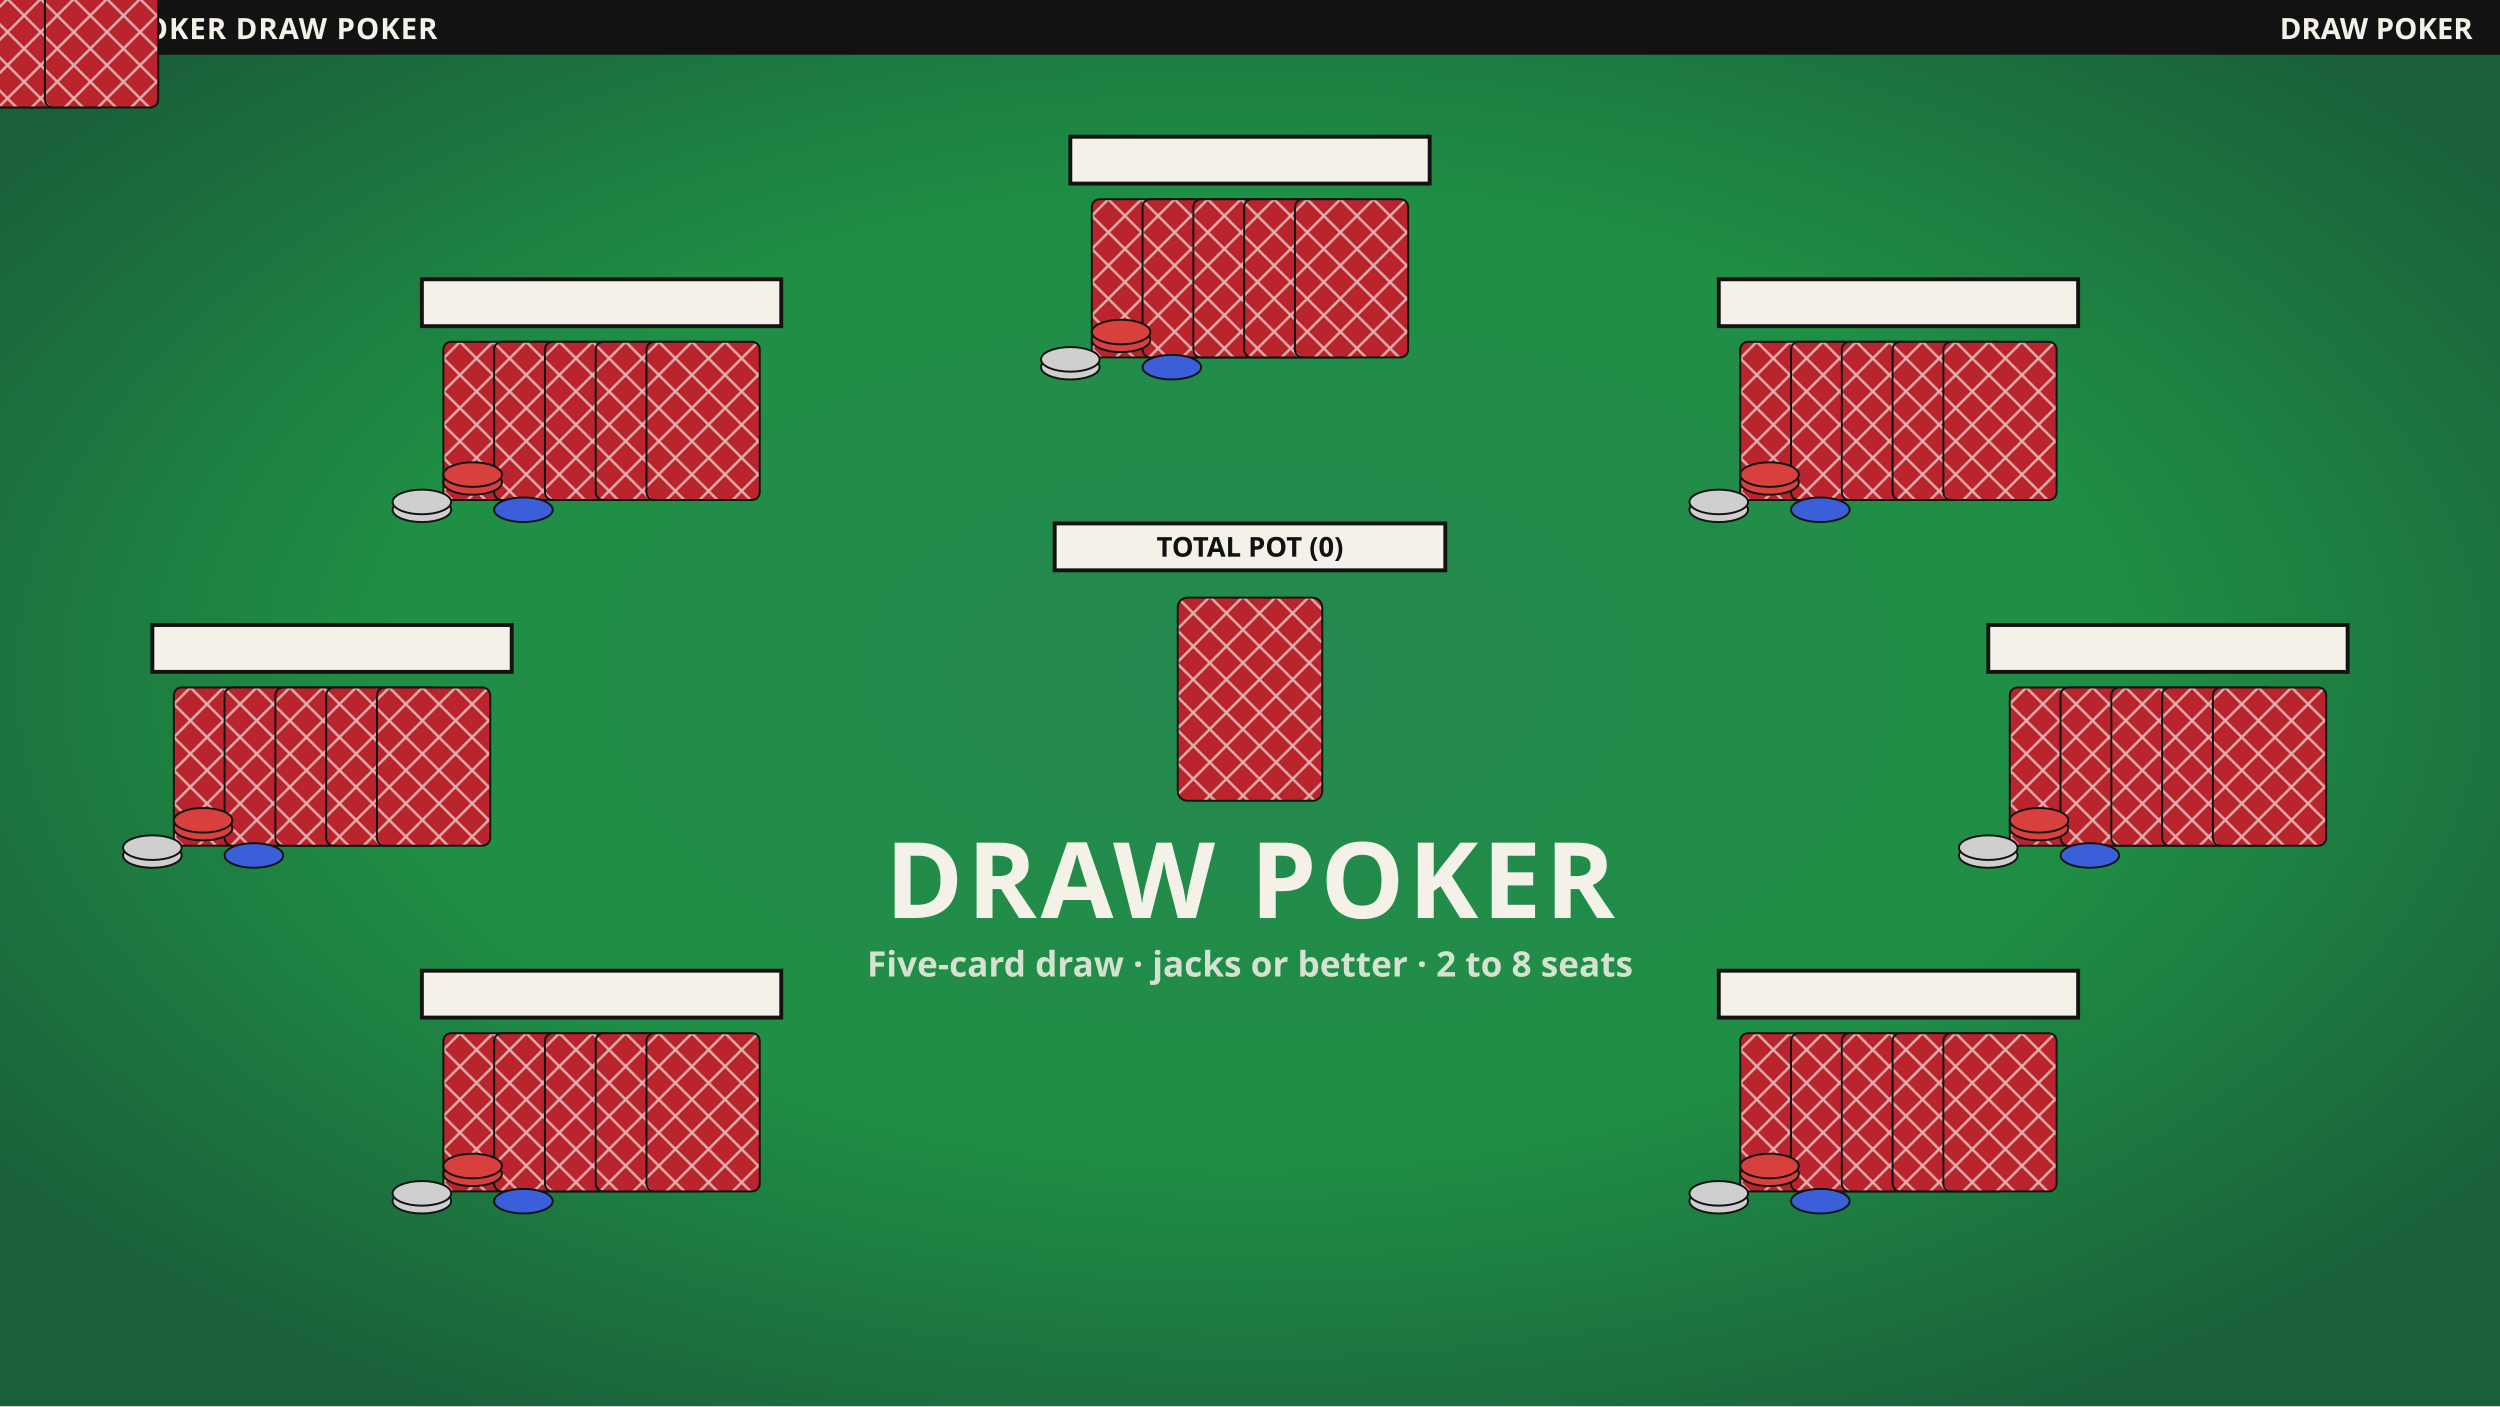
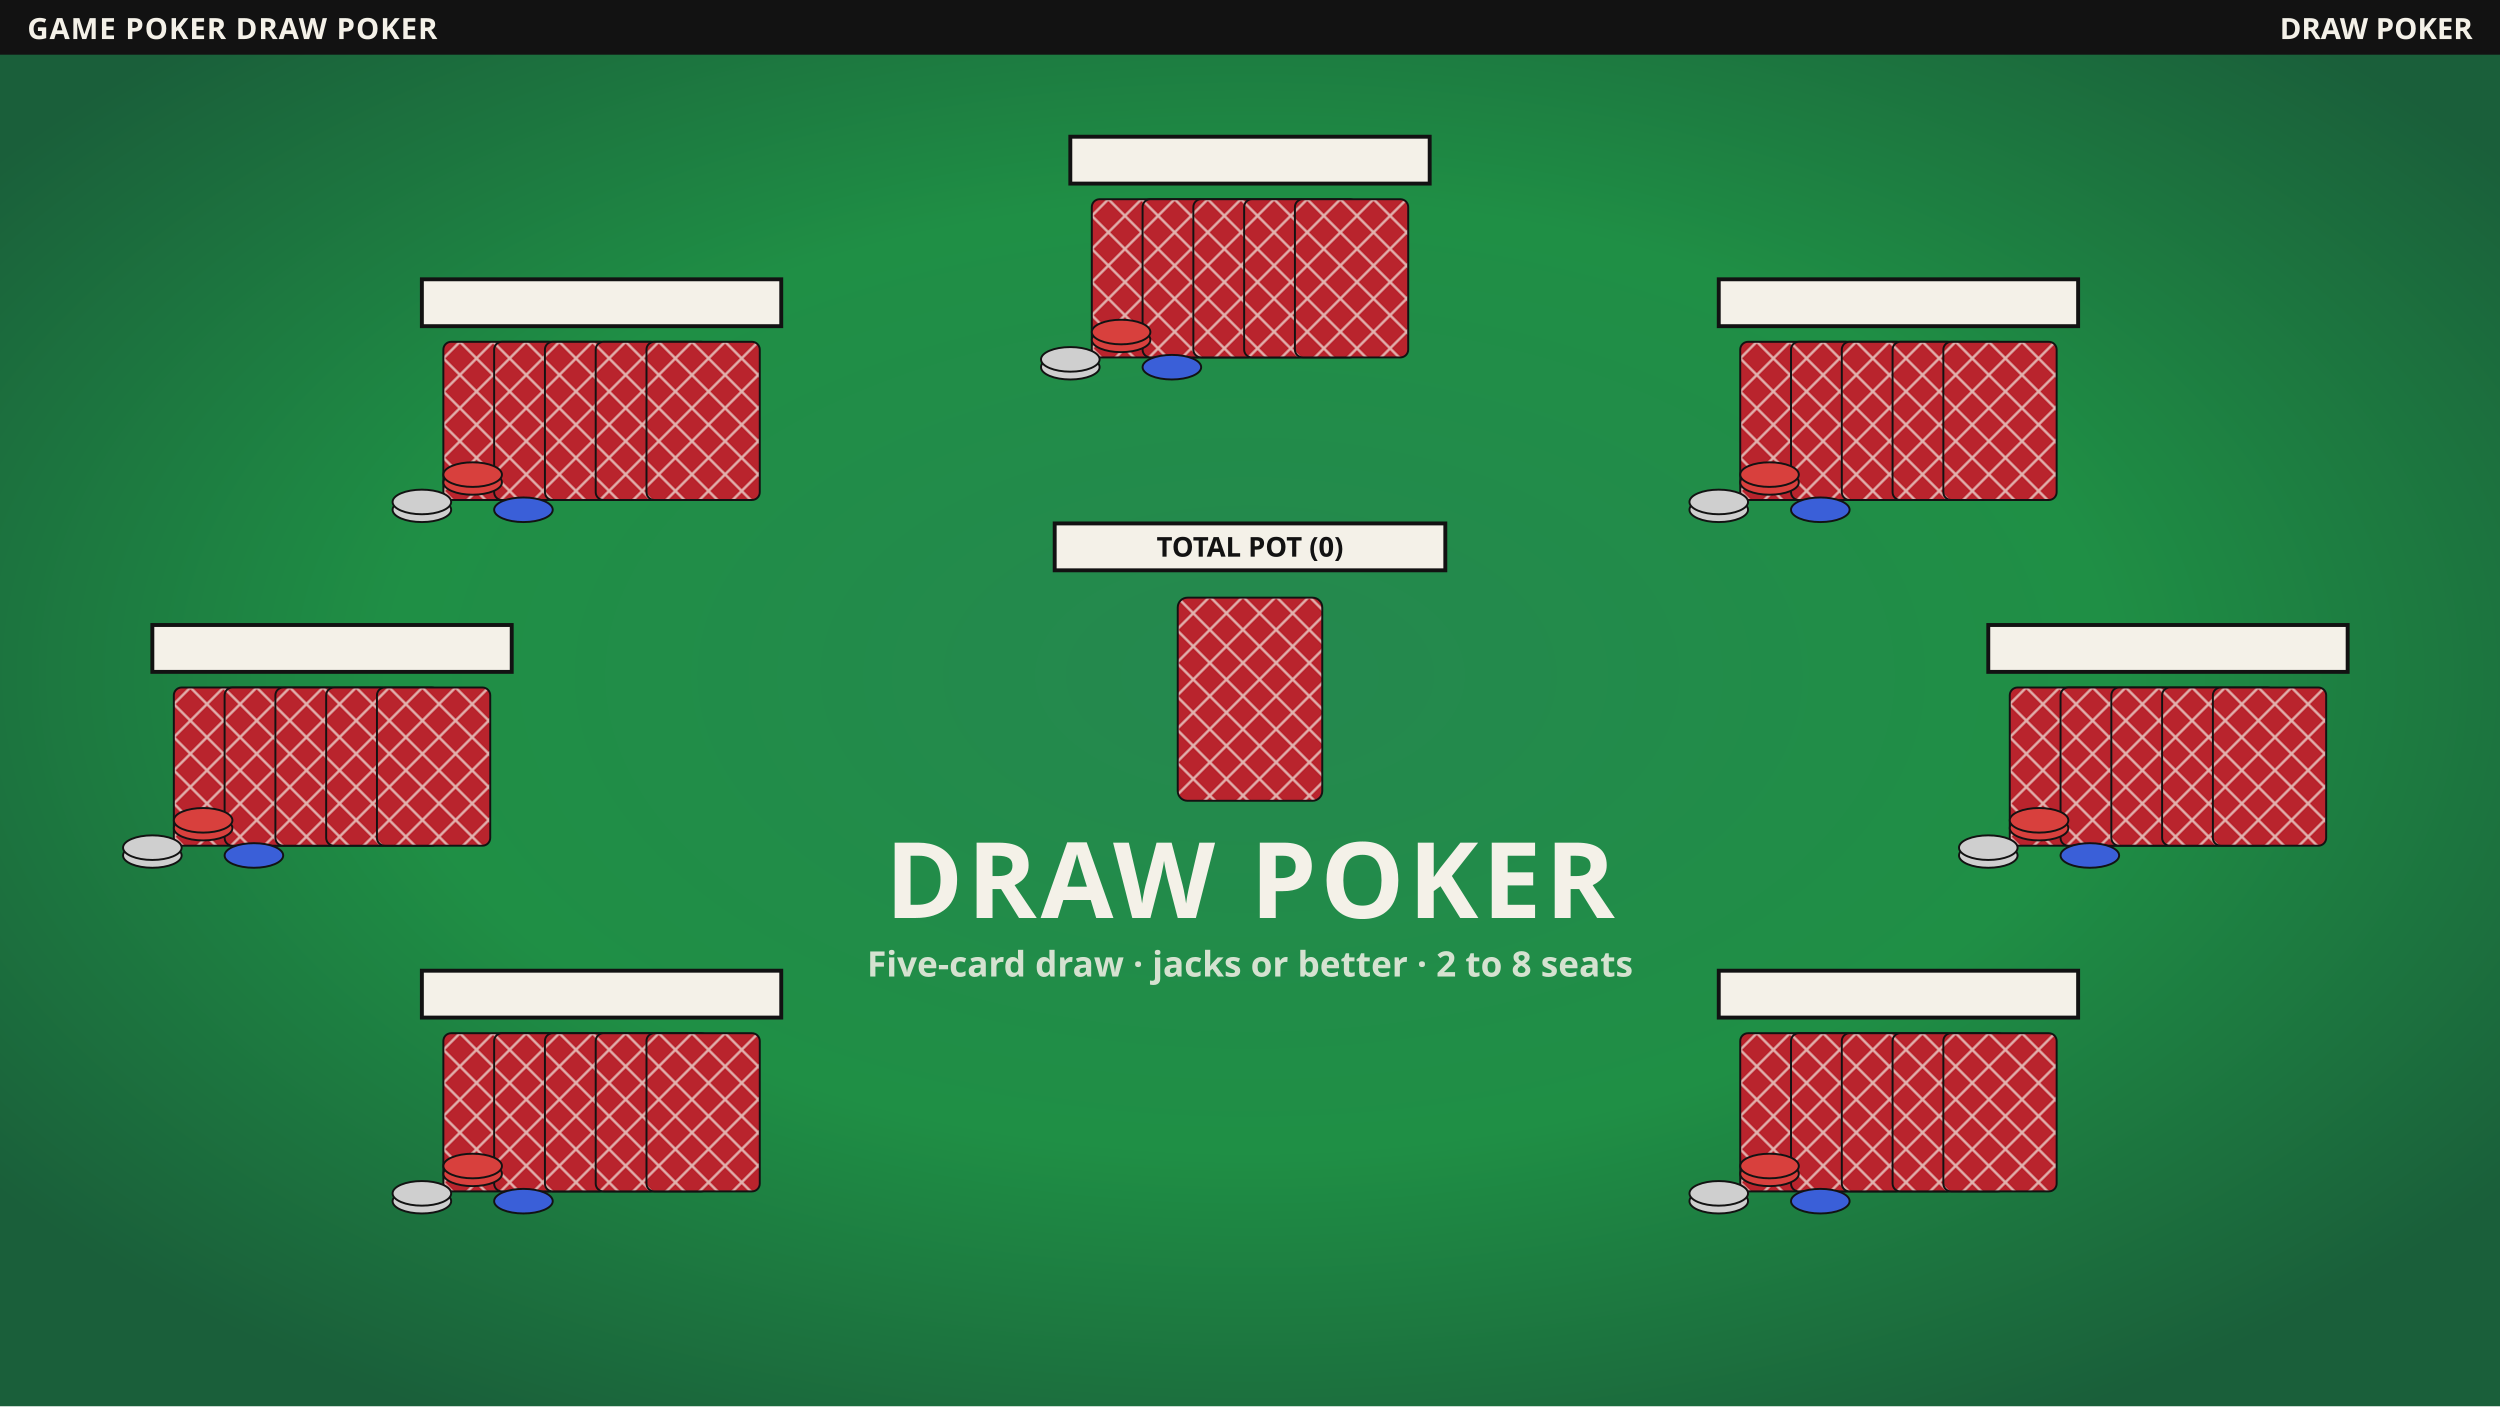
<svg xmlns="http://www.w3.org/2000/svg" width="1280" height="720" viewBox="0 0 1280 720">
  <defs>
    <radialGradient id="felt" cx="50%" cy="48%" r="62%">
      <stop offset="0" stop-color="#25884f" />
      <stop offset=".55" stop-color="#1f8f45" />
      <stop offset="1" stop-color="#1a5f3a" />
    </radialGradient>
    <pattern id="back" width="12" height="12" patternUnits="userSpaceOnUse" patternTransform="rotate(45)">
      <rect width="12" height="12" fill="#b9242d" />
      <path d="M0 6h12M6 0v12" stroke="#f4f1e8" stroke-width="1.2" opacity=".7" />
    </pattern>
  </defs>
  <rect width="1280" height="720" fill="url(#felt)" />
  <rect width="1280" height="28" fill="#121212" />
  <text x="14" y="20" font-family="Barlow Semi Condensed, Arial Narrow, sans-serif" font-weight="700" font-size="15" fill="#f4f1e8" letter-spacing=".5">GAME   POKER   DRAW POKER</text>
  <text x="1266" y="20" text-anchor="end" font-family="Barlow Semi Condensed, Arial Narrow, sans-serif" font-weight="700" font-size="15" fill="#f4f1e8">DRAW POKER</text>
-   <g id="seat">
-     <rect x="-92" y="-58" width="184" height="24" fill="#f4f1e8" stroke="#121212" stroke-width="2" />
-     <g transform="translate(-81,-26)">
-       <rect x="0" y="0" width="58" height="81" rx="4" fill="url(#back)" stroke="#121212" />
-       <rect x="26" y="0" width="58" height="81" rx="4" fill="url(#back)" stroke="#121212" />
-       <rect x="52" y="0" width="58" height="81" rx="4" fill="url(#back)" stroke="#121212" />
-       <rect x="78" y="0" width="58" height="81" rx="4" fill="url(#back)" stroke="#121212" />
-       <rect x="104" y="0" width="58" height="81" rx="4" fill="url(#back)" stroke="#121212" />
+   <defs>
+     <g id="seat">
+       <rect x="-92" y="-58" width="184" height="24" fill="#f4f1e8" stroke="#121212" stroke-width="2" />
+       <g transform="translate(-81,-26)">
+         <rect x="0" y="0" width="58" height="81" rx="4" fill="url(#back)" stroke="#121212" />
+         <rect x="26" y="0" width="58" height="81" rx="4" fill="url(#back)" stroke="#121212" />
+         <rect x="52" y="0" width="58" height="81" rx="4" fill="url(#back)" stroke="#121212" />
+         <rect x="78" y="0" width="58" height="81" rx="4" fill="url(#back)" stroke="#121212" />
+         <rect x="104" y="0" width="58" height="81" rx="4" fill="url(#back)" stroke="#121212" />
+       </g>
+       <g transform="translate(-92,60)">
+         <ellipse cx="0" cy="0" rx="15" ry="6.3" fill="#cfcfcf" stroke="#121212" />
+         <ellipse cx="0" cy="-4" rx="15" ry="6.3" fill="#cfcfcf" stroke="#121212" />
+         <ellipse cx="26" cy="-14" rx="15" ry="6.3" fill="#d8403d" stroke="#121212" />
+         <ellipse cx="26" cy="-18" rx="15" ry="6.3" fill="#d8403d" stroke="#121212" />
+         <ellipse cx="52" cy="0" rx="15" ry="6.3" fill="#3a5fd8" stroke="#121212" />
+       </g>
    </g>
-     <g transform="translate(-92,60)">
-       <ellipse cx="0" cy="0" rx="15" ry="6.3" fill="#cfcfcf" stroke="#121212" />
-       <ellipse cx="0" cy="-4" rx="15" ry="6.3" fill="#cfcfcf" stroke="#121212" />
-       <ellipse cx="26" cy="-14" rx="15" ry="6.3" fill="#d8403d" stroke="#121212" />
-       <ellipse cx="26" cy="-18" rx="15" ry="6.3" fill="#d8403d" stroke="#121212" />
-       <ellipse cx="52" cy="0" rx="15" ry="6.3" fill="#3a5fd8" stroke="#121212" />
-     </g>
-   </g>
+   </defs>
  <use href="#seat" x="640" y="128" />
  <use href="#seat" x="308" y="201" />
  <use href="#seat" x="972" y="201" />
  <use href="#seat" x="170" y="378" />
  <use href="#seat" x="1110" y="378" />
  <use href="#seat" x="308" y="555" />
  <use href="#seat" x="972" y="555" />
  <rect x="540" y="268" width="200" height="24" fill="#f4f1e8" stroke="#121212" stroke-width="2" />
  <text x="640" y="285" text-anchor="middle" font-family="Barlow Semi Condensed, Arial Narrow, sans-serif" font-weight="700" font-size="14" fill="#121212">TOTAL POT (0)</text>
  <rect x="603" y="306" width="74" height="104" rx="5" fill="url(#back)" stroke="#121212" />
  <text x="640" y="470" text-anchor="middle" font-family="Barlow Semi Condensed, Arial Narrow, sans-serif" font-weight="700" font-size="54" fill="#f4f1e8" letter-spacing="2">DRAW POKER</text>
  <text x="640" y="500" text-anchor="middle" font-family="Barlow Semi Condensed, Arial Narrow, sans-serif" font-weight="600" font-size="18" fill="#f4f1e8" opacity=".85">Five-card draw · jacks or better · 2 to 8 seats</text>
</svg>
